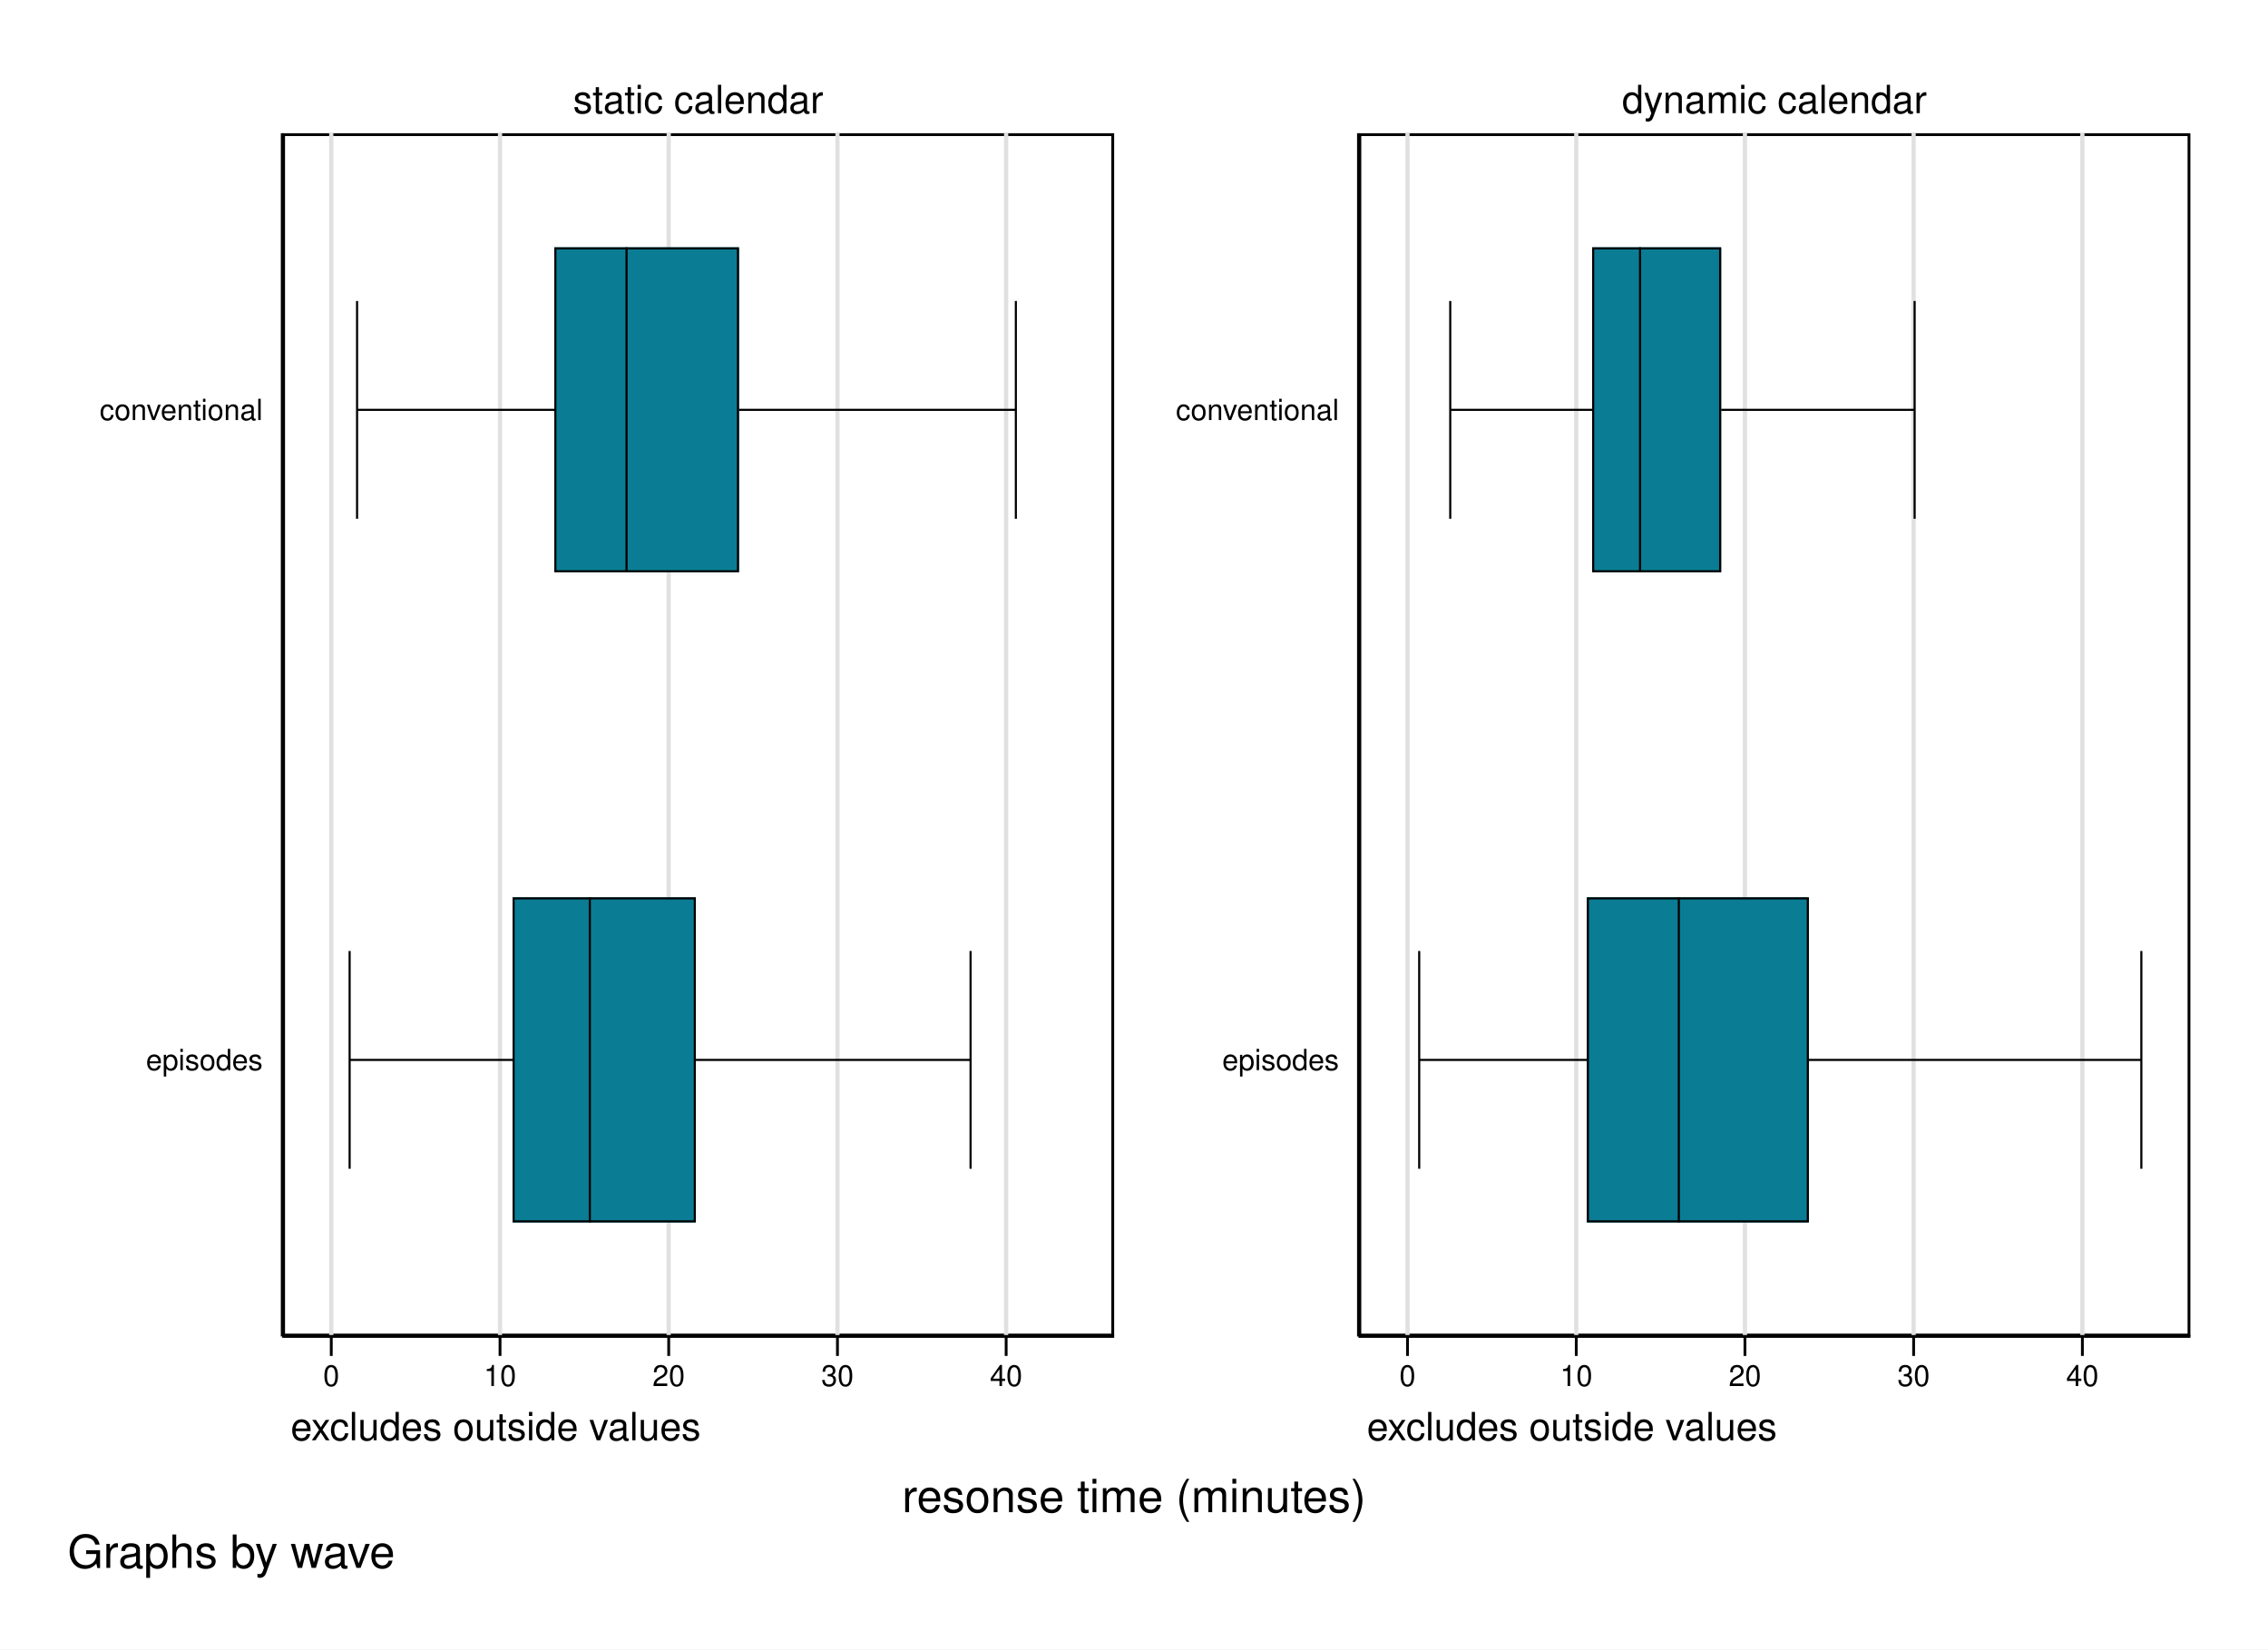
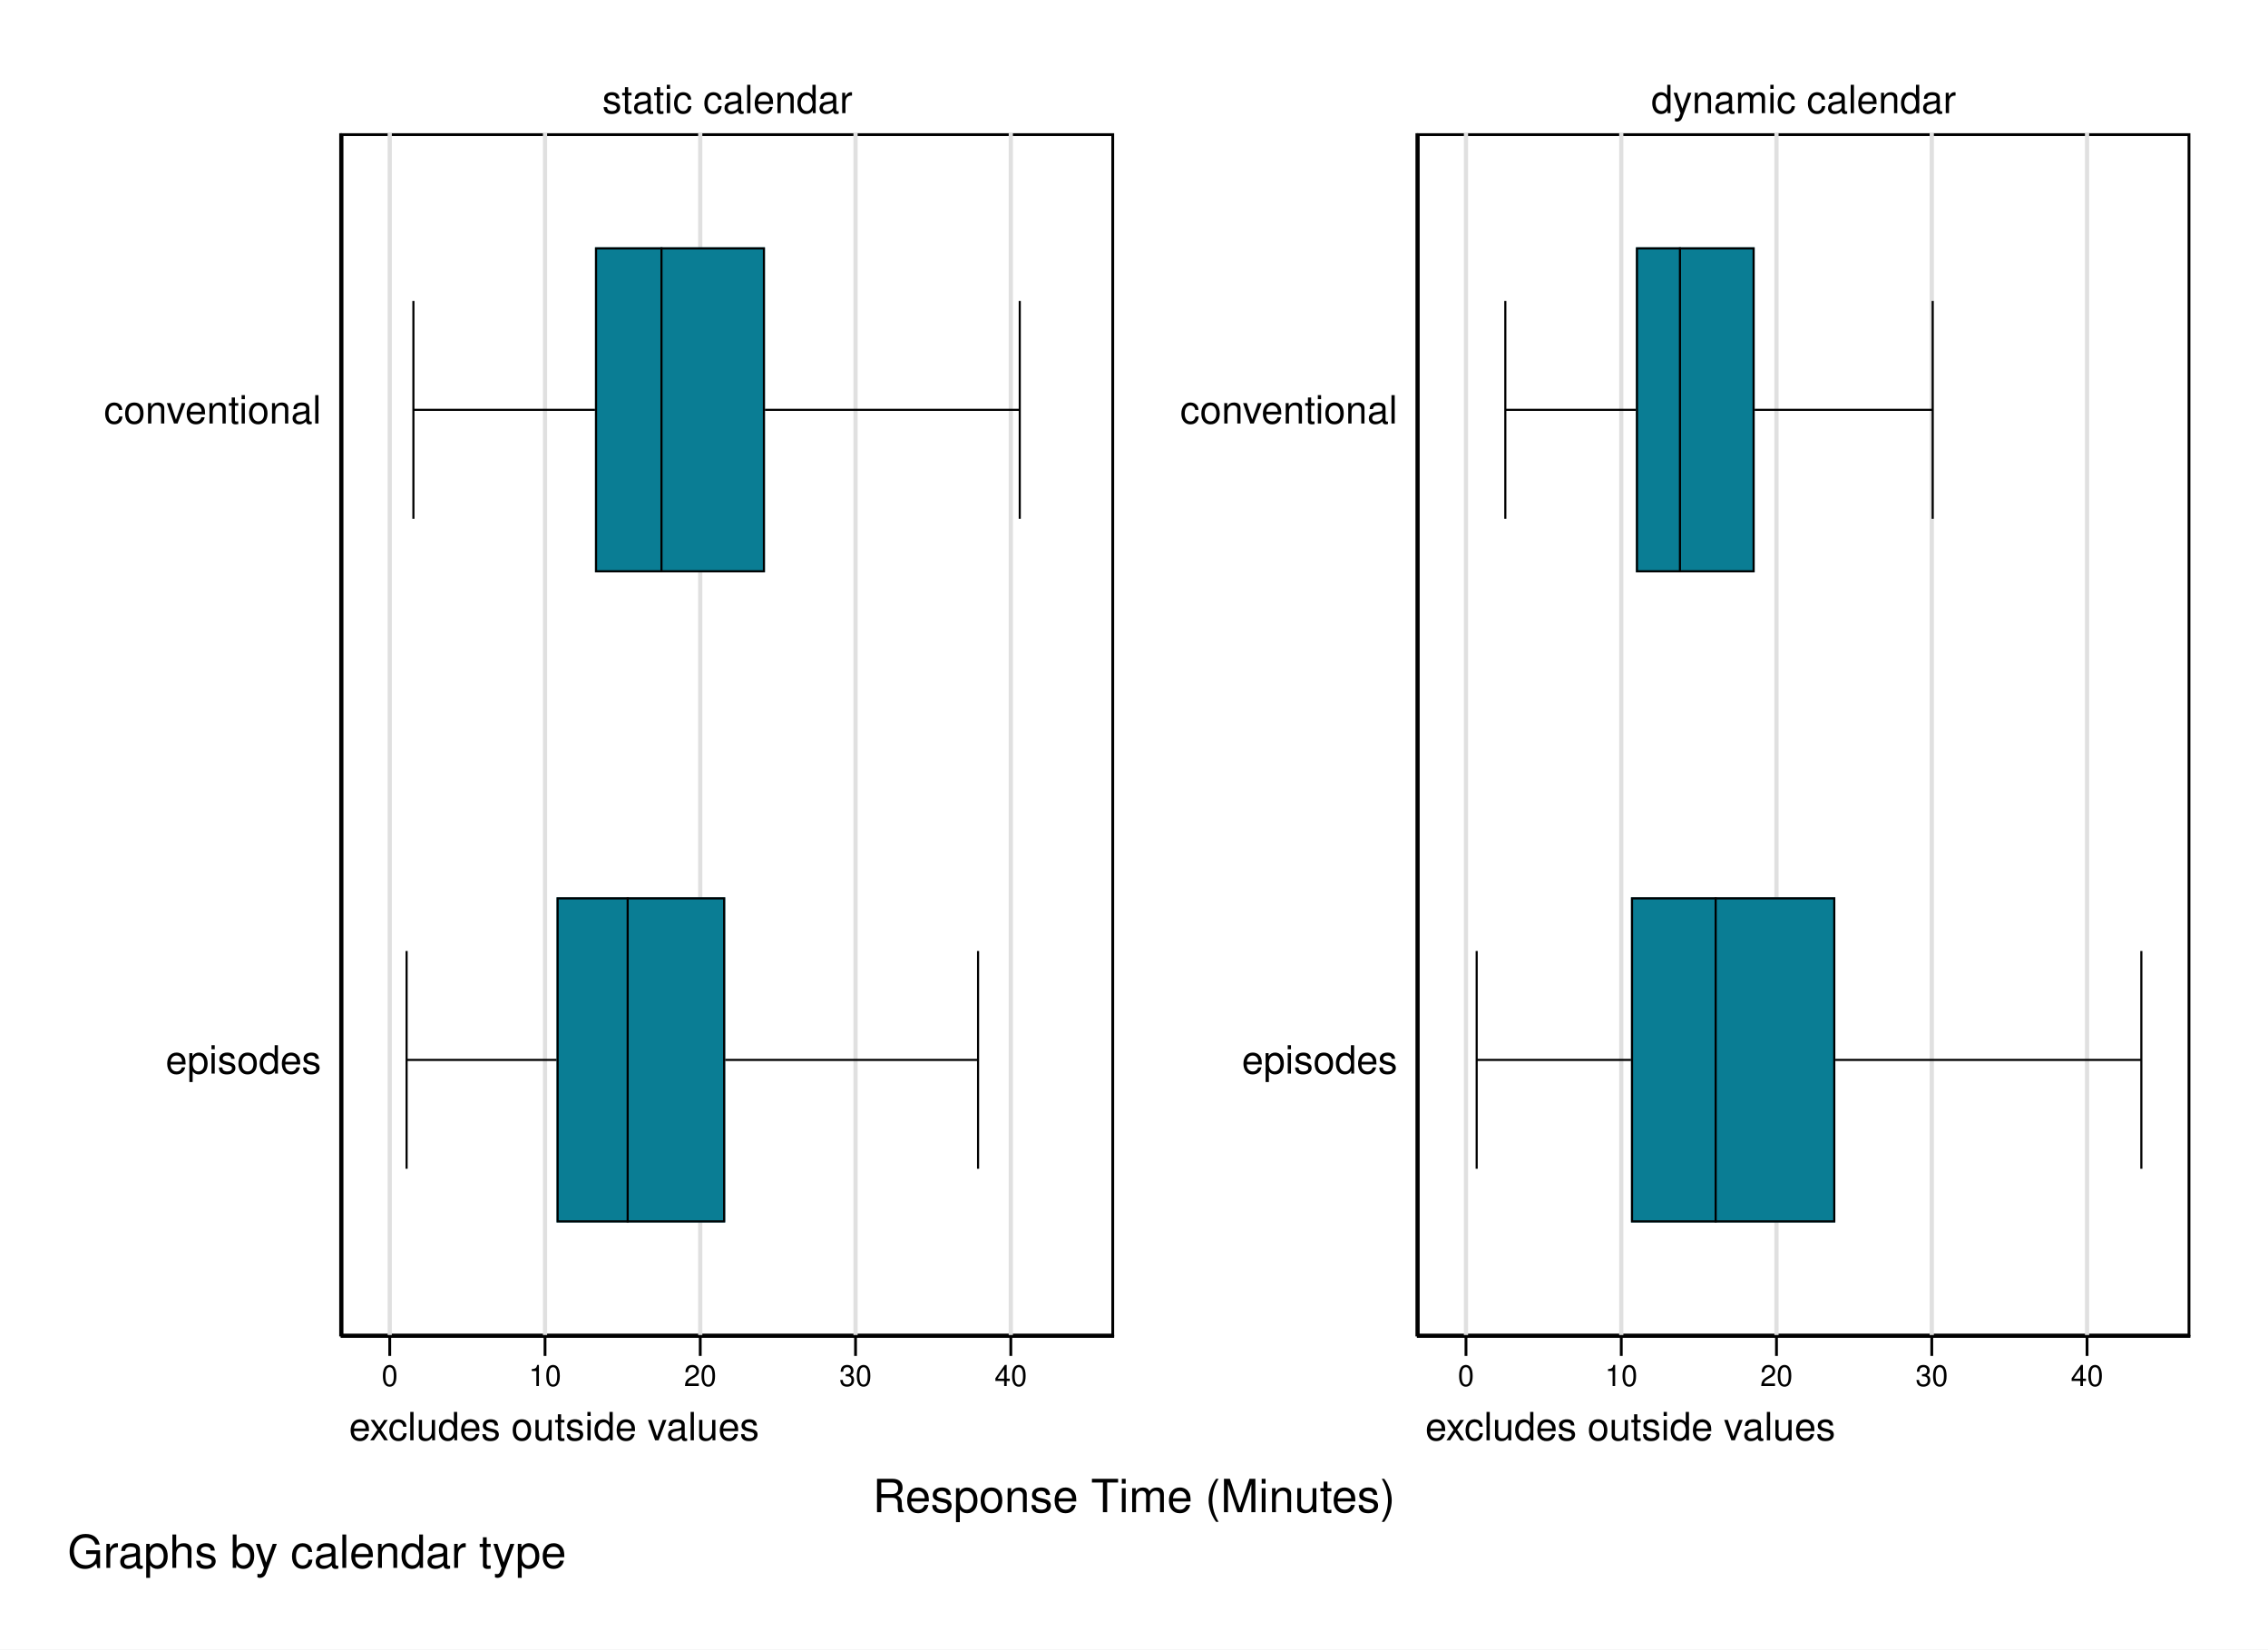
<svg xmlns="http://www.w3.org/2000/svg" version="1.1" width="5.500in" height="4.000in" viewBox="0 0 3960 2880">
  <rect x="0" y="0" width="3960" height="2880" style="fill:#FFFFFF;stroke:none" />
  <rect x="0.00" y="0.00" width="3959.88" height="2880.00" style="fill:#FFFFFF" />
  <rect x="2.88" y="2.88" width="3954.12" height="2874.24" style="fill:none;stroke:#FFFFFF;stroke-width:5.76" />
-   <rect x="495.22" y="235.11" width="1447.68" height="2096.20" style="fill:none;stroke:#000000;stroke-width:4.90" />
-   <line x1="578.41" y1="2333.75" x2="578.41" y2="232.66" style="stroke:#E0E0E0;stroke-width:7.34" />
-   <line x1="873.06" y1="2333.75" x2="873.06" y2="232.66" style="stroke:#E0E0E0;stroke-width:7.34" />
-   <line x1="1167.58" y1="2333.75" x2="1167.58" y2="232.66" style="stroke:#E0E0E0;stroke-width:7.34" />
-   <line x1="1462.23" y1="2333.75" x2="1462.23" y2="232.66" style="stroke:#E0E0E0;stroke-width:7.34" />
-   <line x1="1756.76" y1="2333.75" x2="1756.76" y2="232.66" style="stroke:#E0E0E0;stroke-width:7.34" />
-   <rect x="2374.36" y="235.11" width="1447.68" height="2096.20" style="fill:none;stroke:#000000;stroke-width:4.90" />
-   <line x1="2457.55" y1="2333.75" x2="2457.55" y2="232.66" style="stroke:#E0E0E0;stroke-width:7.34" />
-   <line x1="2752.20" y1="2333.75" x2="2752.20" y2="232.66" style="stroke:#E0E0E0;stroke-width:7.34" />
-   <line x1="3046.73" y1="2333.75" x2="3046.73" y2="232.66" style="stroke:#E0E0E0;stroke-width:7.34" />
-   <line x1="3341.25" y1="2333.75" x2="3341.25" y2="232.66" style="stroke:#E0E0E0;stroke-width:7.34" />
-   <line x1="3635.90" y1="2333.75" x2="3635.90" y2="232.66" style="stroke:#E0E0E0;stroke-width:7.34" />
-   <rect x="894.96" y="1566.97" width="320.02" height="567.66" style="fill:#0A7D94" />
-   <rect x="896.80" y="1568.81" width="316.35" height="563.99" style="fill:none;stroke:#000000;stroke-width:3.67" />
-   <line x1="1029.85" y1="2134.63" x2="1029.85" y2="1566.97" style="stroke:#000000;stroke-width:3.67" />
-   <line x1="894.96" y1="1850.86" x2="610.46" y2="1850.86" style="stroke:#000000;stroke-width:3.67" />
-   <line x1="1214.98" y1="1850.86" x2="1694.63" y2="1850.86" style="stroke:#000000;stroke-width:3.67" />
-   <line x1="610.46" y1="2040.95" x2="610.46" y2="1660.65" style="stroke:#000000;stroke-width:3.67" />
-   <line x1="1694.63" y1="2040.95" x2="1694.63" y2="1660.65" style="stroke:#000000;stroke-width:3.67" />
-   <rect x="967.85" y="431.90" width="322.49" height="567.54" style="fill:#0A7D94" />
-   <rect x="969.68" y="433.74" width="318.82" height="563.86" style="fill:none;stroke:#000000;stroke-width:3.67" />
-   <line x1="1093.95" y1="999.44" x2="1093.95" y2="431.90" style="stroke:#000000;stroke-width:3.67" />
-   <line x1="967.85" y1="715.67" x2="623.45" y2="715.67" style="stroke:#000000;stroke-width:3.67" />
-   <line x1="1290.34" y1="715.67" x2="1773.71" y2="715.67" style="stroke:#000000;stroke-width:3.67" />
-   <line x1="623.45" y1="905.88" x2="623.45" y2="525.58" style="stroke:#000000;stroke-width:3.67" />
-   <line x1="1773.71" y1="905.88" x2="1773.71" y2="525.58" style="stroke:#000000;stroke-width:3.67" />
-   <rect x="2770.64" y="1566.97" width="387.71" height="567.66" style="fill:#0A7D94" />
-   <rect x="2772.47" y="1568.81" width="384.04" height="563.99" style="fill:none;stroke:#000000;stroke-width:3.67" />
-   <line x1="2931.27" y1="2134.63" x2="2931.27" y2="1566.97" style="stroke:#000000;stroke-width:3.67" />
-   <line x1="2770.64" y1="1850.86" x2="2477.97" y2="1850.86" style="stroke:#000000;stroke-width:3.67" />
-   <line x1="3158.35" y1="1850.86" x2="3738.86" y2="1850.86" style="stroke:#000000;stroke-width:3.67" />
-   <line x1="2477.97" y1="2040.95" x2="2477.97" y2="1660.65" style="stroke:#000000;stroke-width:3.67" />
+   <rect x="597.19" y="235.11" width="1345.71" height="2096.20" style="fill:none;stroke:#000000;stroke-width:4.90" />
+   <line x1="680.50" y1="2333.75" x2="680.50" y2="232.66" style="stroke:#E0E0E0;stroke-width:7.34" />
+   <line x1="951.64" y1="2333.75" x2="951.64" y2="232.66" style="stroke:#E0E0E0;stroke-width:7.34" />
+   <line x1="1222.65" y1="2333.75" x2="1222.65" y2="232.66" style="stroke:#E0E0E0;stroke-width:7.34" />
+   <line x1="1493.79" y1="2333.75" x2="1493.79" y2="232.66" style="stroke:#E0E0E0;stroke-width:7.34" />
+   <line x1="1764.92" y1="2333.75" x2="1764.92" y2="232.66" style="stroke:#E0E0E0;stroke-width:7.34" />
+   <rect x="2476.33" y="235.11" width="1345.71" height="2096.20" style="fill:none;stroke:#000000;stroke-width:4.90" />
+   <line x1="2559.65" y1="2333.75" x2="2559.65" y2="232.66" style="stroke:#E0E0E0;stroke-width:7.34" />
+   <line x1="2830.78" y1="2333.75" x2="2830.78" y2="232.66" style="stroke:#E0E0E0;stroke-width:7.34" />
+   <line x1="3101.79" y1="2333.75" x2="3101.79" y2="232.66" style="stroke:#E0E0E0;stroke-width:7.34" />
+   <line x1="3372.93" y1="2333.75" x2="3372.93" y2="232.66" style="stroke:#E0E0E0;stroke-width:7.34" />
+   <line x1="3644.07" y1="2333.75" x2="3644.07" y2="232.66" style="stroke:#E0E0E0;stroke-width:7.34" />
+   <rect x="971.81" y="1566.97" width="294.40" height="567.66" style="fill:#0A7D94" />
+   <rect x="973.64" y="1568.81" width="290.73" height="563.99" style="fill:none;stroke:#000000;stroke-width:3.67" />
+   <line x1="1095.93" y1="2134.63" x2="1095.93" y2="1566.97" style="stroke:#000000;stroke-width:3.67" />
+   <line x1="971.81" y1="1850.86" x2="709.95" y2="1850.86" style="stroke:#000000;stroke-width:3.67" />
+   <line x1="1266.21" y1="1850.86" x2="1707.75" y2="1850.86" style="stroke:#000000;stroke-width:3.67" />
+   <line x1="709.95" y1="2040.95" x2="709.95" y2="1660.65" style="stroke:#000000;stroke-width:3.67" />
+   <line x1="1707.75" y1="2040.95" x2="1707.75" y2="1660.65" style="stroke:#000000;stroke-width:3.67" />
+   <rect x="1038.88" y="431.90" width="296.75" height="567.54" style="fill:#0A7D94" />
+   <rect x="1040.72" y="433.74" width="293.08" height="563.86" style="fill:none;stroke:#000000;stroke-width:3.67" />
+   <line x1="1154.96" y1="999.44" x2="1154.96" y2="431.90" style="stroke:#000000;stroke-width:3.67" />
+   <line x1="1038.88" y1="715.67" x2="721.83" y2="715.67" style="stroke:#000000;stroke-width:3.67" />
+   <line x1="1335.63" y1="715.67" x2="1780.52" y2="715.67" style="stroke:#000000;stroke-width:3.67" />
+   <line x1="721.83" y1="905.88" x2="721.83" y2="525.58" style="stroke:#000000;stroke-width:3.67" />
+   <line x1="1780.52" y1="905.88" x2="1780.52" y2="525.58" style="stroke:#000000;stroke-width:3.67" />
+   <rect x="2847.74" y="1566.97" width="356.77" height="567.66" style="fill:#0A7D94" />
+   <rect x="2849.57" y="1568.81" width="353.10" height="563.99" style="fill:none;stroke:#000000;stroke-width:3.67" />
+   <line x1="2995.62" y1="2134.63" x2="2995.62" y2="1566.97" style="stroke:#000000;stroke-width:3.67" />
+   <line x1="2847.74" y1="1850.86" x2="2578.33" y2="1850.86" style="stroke:#000000;stroke-width:3.67" />
+   <line x1="3204.51" y1="1850.86" x2="3738.86" y2="1850.86" style="stroke:#000000;stroke-width:3.67" />
+   <line x1="2578.33" y1="2040.95" x2="2578.33" y2="1660.65" style="stroke:#000000;stroke-width:3.67" />
  <line x1="3738.86" y1="2040.95" x2="3738.86" y2="1660.65" style="stroke:#000000;stroke-width:3.67" />
-   <rect x="2779.92" y="431.90" width="225.35" height="567.54" style="fill:#0A7D94" />
-   <rect x="2781.76" y="433.74" width="221.68" height="563.86" style="fill:none;stroke:#000000;stroke-width:3.67" />
-   <line x1="2863.58" y1="999.44" x2="2863.58" y2="431.90" style="stroke:#000000;stroke-width:3.67" />
-   <line x1="2779.92" y1="715.67" x2="2532.17" y2="715.67" style="stroke:#000000;stroke-width:3.67" />
-   <line x1="3005.27" y1="715.67" x2="3342.98" y2="715.67" style="stroke:#000000;stroke-width:3.67" />
-   <line x1="2532.17" y1="905.88" x2="2532.17" y2="525.58" style="stroke:#000000;stroke-width:3.67" />
-   <line x1="3342.98" y1="905.88" x2="3342.98" y2="525.58" style="stroke:#000000;stroke-width:3.67" />
-   <line x1="492.77" y1="2333.75" x2="1945.35" y2="2333.75" style="stroke:#000000;stroke-width:4.90" />
-   <line x1="578.41" y1="2333.75" x2="578.41" y2="2367.78" style="stroke:#000000;stroke-width:4.90" />
-   <text x="578.41" y="2420.37" style="font-family:'Helvetica';font-size:50.99px;fill:#000000" text-anchor="middle">0</text>
-   <line x1="873.06" y1="2333.75" x2="873.06" y2="2367.78" style="stroke:#000000;stroke-width:4.90" />
-   <text x="873.06" y="2420.37" style="font-family:'Helvetica';font-size:50.99px;fill:#000000" text-anchor="middle">10</text>
-   <line x1="1167.58" y1="2333.75" x2="1167.58" y2="2367.78" style="stroke:#000000;stroke-width:4.90" />
-   <text x="1167.58" y="2420.37" style="font-family:'Helvetica';font-size:50.99px;fill:#000000" text-anchor="middle">20</text>
-   <line x1="1462.23" y1="2333.75" x2="1462.23" y2="2367.78" style="stroke:#000000;stroke-width:4.90" />
-   <text x="1462.23" y="2420.37" style="font-family:'Helvetica';font-size:50.99px;fill:#000000" text-anchor="middle">30</text>
-   <line x1="1756.76" y1="2333.75" x2="1756.76" y2="2367.78" style="stroke:#000000;stroke-width:4.90" />
-   <text x="1756.76" y="2420.37" style="font-family:'Helvetica';font-size:50.99px;fill:#000000" text-anchor="middle">40</text>
-   <line x1="2371.92" y1="2333.75" x2="3824.49" y2="2333.75" style="stroke:#000000;stroke-width:4.90" />
-   <line x1="2457.55" y1="2333.75" x2="2457.55" y2="2367.78" style="stroke:#000000;stroke-width:4.90" />
-   <text x="2457.55" y="2420.37" style="font-family:'Helvetica';font-size:50.99px;fill:#000000" text-anchor="middle">0</text>
-   <line x1="2752.20" y1="2333.75" x2="2752.20" y2="2367.78" style="stroke:#000000;stroke-width:4.90" />
-   <text x="2752.20" y="2420.37" style="font-family:'Helvetica';font-size:50.99px;fill:#000000" text-anchor="middle">10</text>
-   <line x1="3046.73" y1="2333.75" x2="3046.73" y2="2367.78" style="stroke:#000000;stroke-width:4.90" />
-   <text x="3046.73" y="2420.37" style="font-family:'Helvetica';font-size:50.99px;fill:#000000" text-anchor="middle">20</text>
-   <line x1="3341.25" y1="2333.75" x2="3341.25" y2="2367.78" style="stroke:#000000;stroke-width:4.90" />
-   <text x="3341.25" y="2420.37" style="font-family:'Helvetica';font-size:50.99px;fill:#000000" text-anchor="middle">30</text>
-   <line x1="3635.90" y1="2333.75" x2="3635.90" y2="2367.78" style="stroke:#000000;stroke-width:4.90" />
-   <text x="3635.90" y="2420.37" style="font-family:'Helvetica';font-size:50.99px;fill:#000000" text-anchor="middle">40</text>
-   <line x1="492.77" y1="2333.75" x2="492.77" y2="232.66" style="stroke:#000000;stroke-width:4.90" />
-   <text x="458.74" y="1868.74" style="font-family:'Helvetica';font-size:50.99px;fill:#000000" text-anchor="end">episodes</text>
-   <text x="458.74" y="733.54" style="font-family:'Helvetica';font-size:50.99px;fill:#000000" text-anchor="end">conventional</text>
-   <line x1="2371.92" y1="2333.75" x2="2371.92" y2="232.66" style="stroke:#000000;stroke-width:4.90" />
-   <text x="2337.89" y="1868.74" style="font-family:'Helvetica';font-size:50.99px;fill:#000000" text-anchor="end">episodes</text>
-   <text x="2337.89" y="733.54" style="font-family:'Helvetica';font-size:50.99px;fill:#000000" text-anchor="end">conventional</text>
-   <text x="507.50" y="2515.03" style="font-family:'Helvetica';font-size:67.94px;fill:#000000">excludes outside values</text>
-   <text x="2386.64" y="2515.03" style="font-family:'Helvetica';font-size:67.94px;fill:#000000">excludes outside values</text>
-   <text x="1219.06" y="197.61" style="font-family:'Helvetica';font-size:67.94px;fill:#000000" text-anchor="middle">static calendar</text>
-   <text x="3098.21" y="197.61" style="font-family:'Helvetica';font-size:67.94px;fill:#000000" text-anchor="middle">dynamic calendar</text>
-   <text x="1980.00" y="2640.62" style="font-family:'Helvetica';font-size:79.94px;fill:#000000" text-anchor="middle">resonse time (minutes)</text>
-   <text x="118.06" y="2737.89" style="font-family:'Helvetica';font-size:79.94px;fill:#000000">Graphs by wave</text>
+   <rect x="2856.40" y="431.90" width="207.28" height="567.54" style="fill:#0A7D94" />
+   <rect x="2858.23" y="433.74" width="203.61" height="563.86" style="fill:none;stroke:#000000;stroke-width:3.67" />
+   <line x1="2933.25" y1="999.44" x2="2933.25" y2="431.90" style="stroke:#000000;stroke-width:3.67" />
+   <line x1="2856.40" y1="715.67" x2="2628.33" y2="715.67" style="stroke:#000000;stroke-width:3.67" />
+   <line x1="3063.68" y1="715.67" x2="3374.54" y2="715.67" style="stroke:#000000;stroke-width:3.67" />
+   <line x1="2628.33" y1="905.88" x2="2628.33" y2="525.58" style="stroke:#000000;stroke-width:3.67" />
+   <line x1="3374.54" y1="905.88" x2="3374.54" y2="525.58" style="stroke:#000000;stroke-width:3.67" />
+   <line x1="594.74" y1="2333.75" x2="1945.35" y2="2333.75" style="stroke:#000000;stroke-width:4.90" />
+   <line x1="680.50" y1="2333.75" x2="680.50" y2="2367.78" style="stroke:#000000;stroke-width:4.90" />
+   <text x="680.50" y="2420.37" style="font-family:'Helvetica';font-size:50.99px;fill:#000000" text-anchor="middle">0</text>
+   <line x1="951.64" y1="2333.75" x2="951.64" y2="2367.78" style="stroke:#000000;stroke-width:4.90" />
+   <text x="951.64" y="2420.37" style="font-family:'Helvetica';font-size:50.99px;fill:#000000" text-anchor="middle">10</text>
+   <line x1="1222.65" y1="2333.75" x2="1222.65" y2="2367.78" style="stroke:#000000;stroke-width:4.90" />
+   <text x="1222.65" y="2420.37" style="font-family:'Helvetica';font-size:50.99px;fill:#000000" text-anchor="middle">20</text>
+   <line x1="1493.79" y1="2333.75" x2="1493.79" y2="2367.78" style="stroke:#000000;stroke-width:4.90" />
+   <text x="1493.79" y="2420.37" style="font-family:'Helvetica';font-size:50.99px;fill:#000000" text-anchor="middle">30</text>
+   <line x1="1764.92" y1="2333.75" x2="1764.92" y2="2367.78" style="stroke:#000000;stroke-width:4.90" />
+   <text x="1764.92" y="2420.37" style="font-family:'Helvetica';font-size:50.99px;fill:#000000" text-anchor="middle">40</text>
+   <line x1="2473.89" y1="2333.75" x2="3824.49" y2="2333.75" style="stroke:#000000;stroke-width:4.90" />
+   <line x1="2559.65" y1="2333.75" x2="2559.65" y2="2367.78" style="stroke:#000000;stroke-width:4.90" />
+   <text x="2559.65" y="2420.37" style="font-family:'Helvetica';font-size:50.99px;fill:#000000" text-anchor="middle">0</text>
+   <line x1="2830.78" y1="2333.75" x2="2830.78" y2="2367.78" style="stroke:#000000;stroke-width:4.90" />
+   <text x="2830.78" y="2420.37" style="font-family:'Helvetica';font-size:50.99px;fill:#000000" text-anchor="middle">10</text>
+   <line x1="3101.79" y1="2333.75" x2="3101.79" y2="2367.78" style="stroke:#000000;stroke-width:4.90" />
+   <text x="3101.79" y="2420.37" style="font-family:'Helvetica';font-size:50.99px;fill:#000000" text-anchor="middle">20</text>
+   <line x1="3372.93" y1="2333.75" x2="3372.93" y2="2367.78" style="stroke:#000000;stroke-width:4.90" />
+   <text x="3372.93" y="2420.37" style="font-family:'Helvetica';font-size:50.99px;fill:#000000" text-anchor="middle">30</text>
+   <line x1="3644.07" y1="2333.75" x2="3644.07" y2="2367.78" style="stroke:#000000;stroke-width:4.90" />
+   <text x="3644.07" y="2420.37" style="font-family:'Helvetica';font-size:50.99px;fill:#000000" text-anchor="middle">40</text>
+   <line x1="594.74" y1="2333.75" x2="594.74" y2="232.66" style="stroke:#000000;stroke-width:4.90" />
+   <text x="560.84" y="1874.67" style="font-family:'Helvetica';font-size:67.94px;fill:#000000" text-anchor="end">episodes</text>
+   <text x="560.84" y="739.48" style="font-family:'Helvetica';font-size:67.94px;fill:#000000" text-anchor="end">conventional</text>
+   <line x1="2473.89" y1="2333.75" x2="2473.89" y2="232.66" style="stroke:#000000;stroke-width:4.90" />
+   <text x="2439.98" y="1874.67" style="font-family:'Helvetica';font-size:67.94px;fill:#000000" text-anchor="end">episodes</text>
+   <text x="2439.98" y="739.48" style="font-family:'Helvetica';font-size:67.94px;fill:#000000" text-anchor="end">conventional</text>
+   <text x="609.47" y="2515.03" style="font-family:'Helvetica';font-size:67.94px;fill:#000000">excludes outside values</text>
+   <text x="2488.61" y="2515.03" style="font-family:'Helvetica';font-size:67.94px;fill:#000000">excludes outside values</text>
+   <text x="1270.05" y="197.61" style="font-family:'Helvetica';font-size:67.94px;fill:#000000" text-anchor="middle">static calendar</text>
+   <text x="3149.19" y="197.61" style="font-family:'Helvetica';font-size:67.94px;fill:#000000" text-anchor="middle">dynamic calendar</text>
+   <text x="1980.00" y="2640.62" style="font-family:'Helvetica';font-size:79.94px;fill:#000000" text-anchor="middle">Response Time (Minutes)</text>
+   <text x="118.06" y="2737.89" style="font-family:'Helvetica';font-size:79.94px;fill:#000000">Graphs by calendar type</text>
</svg>
